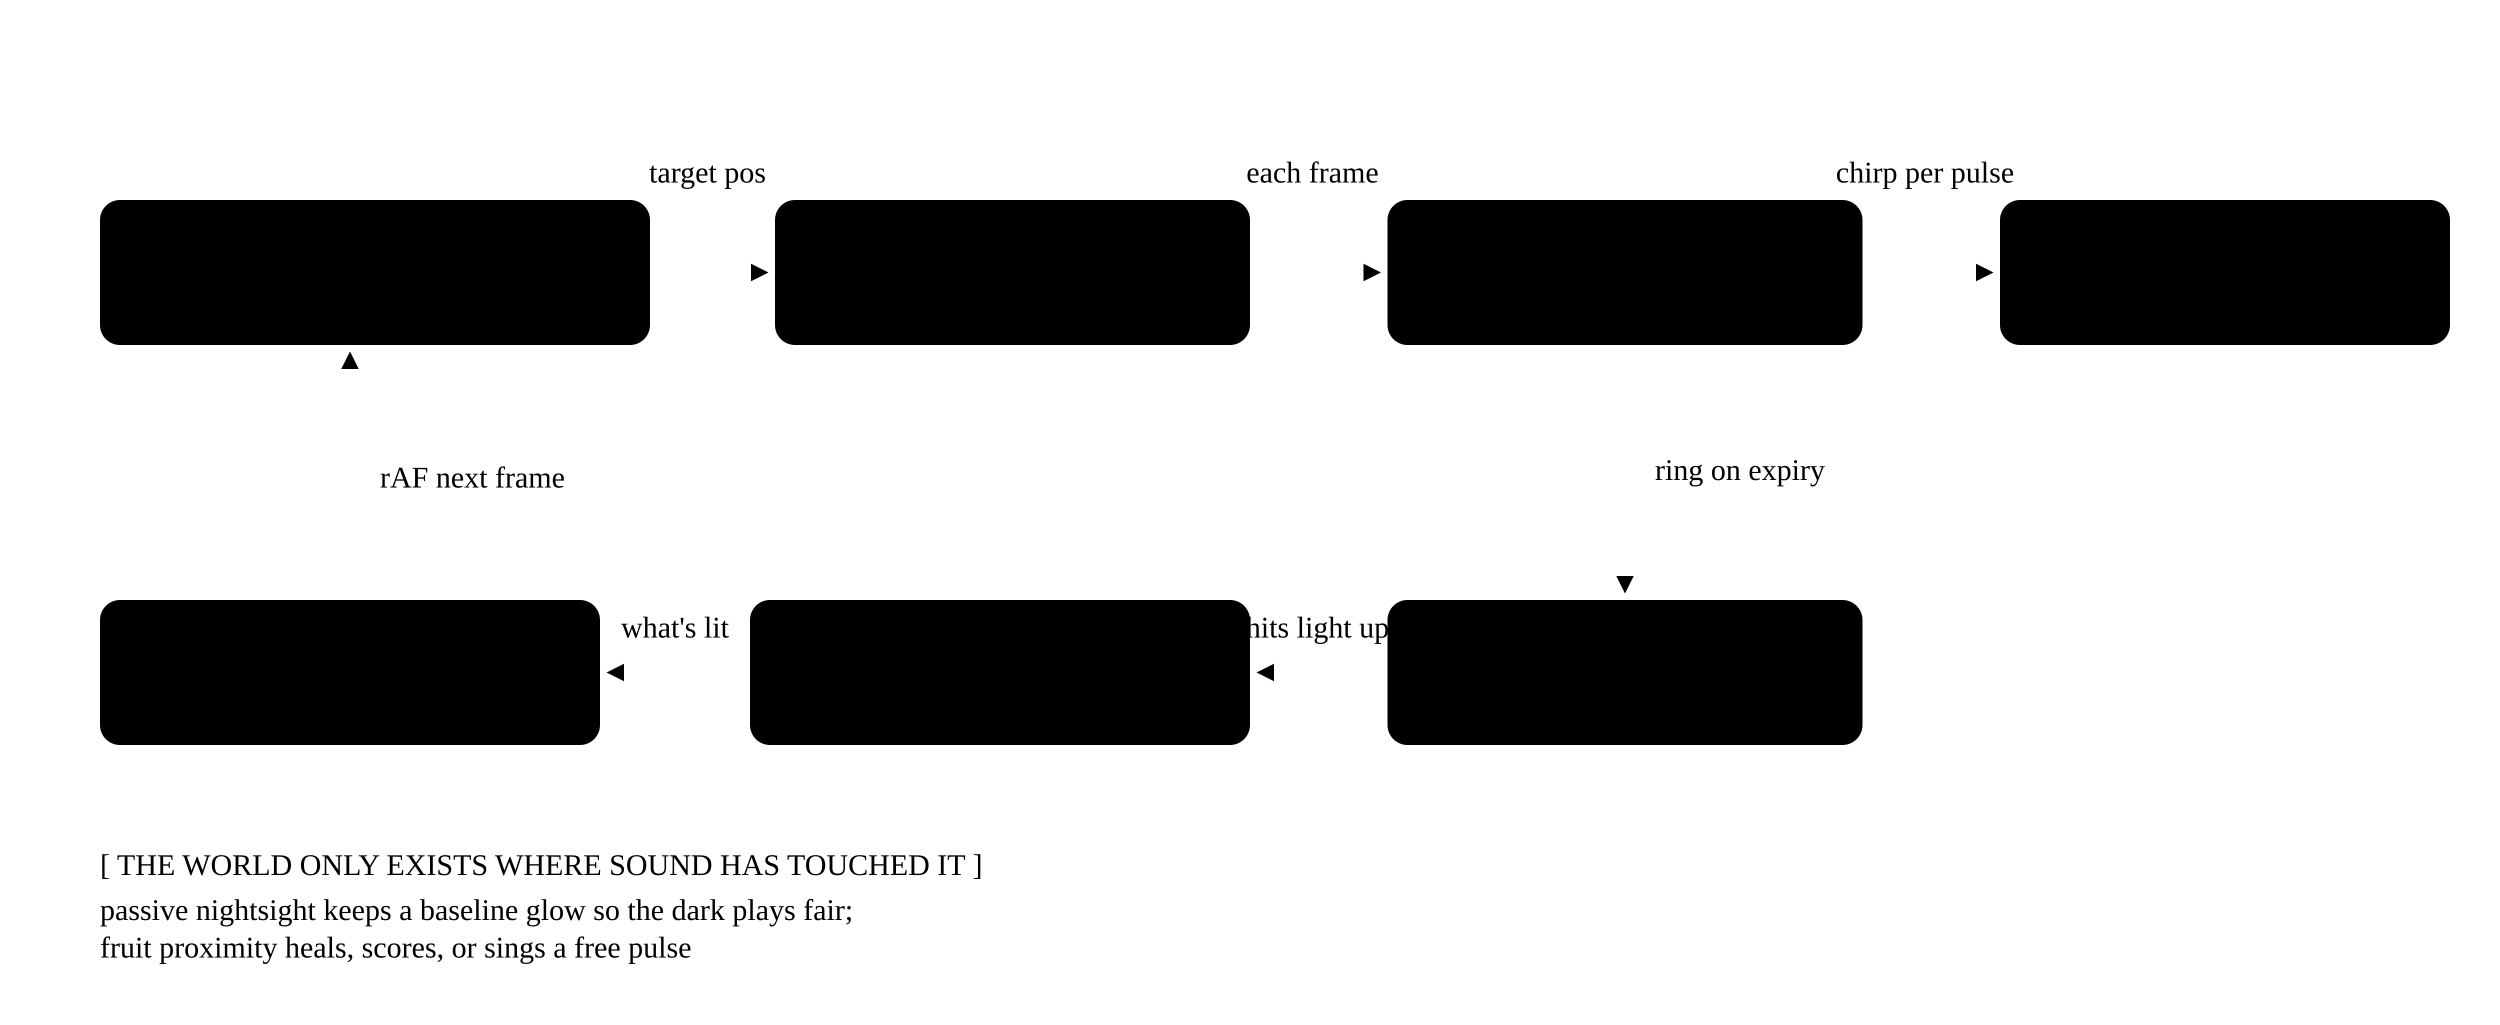
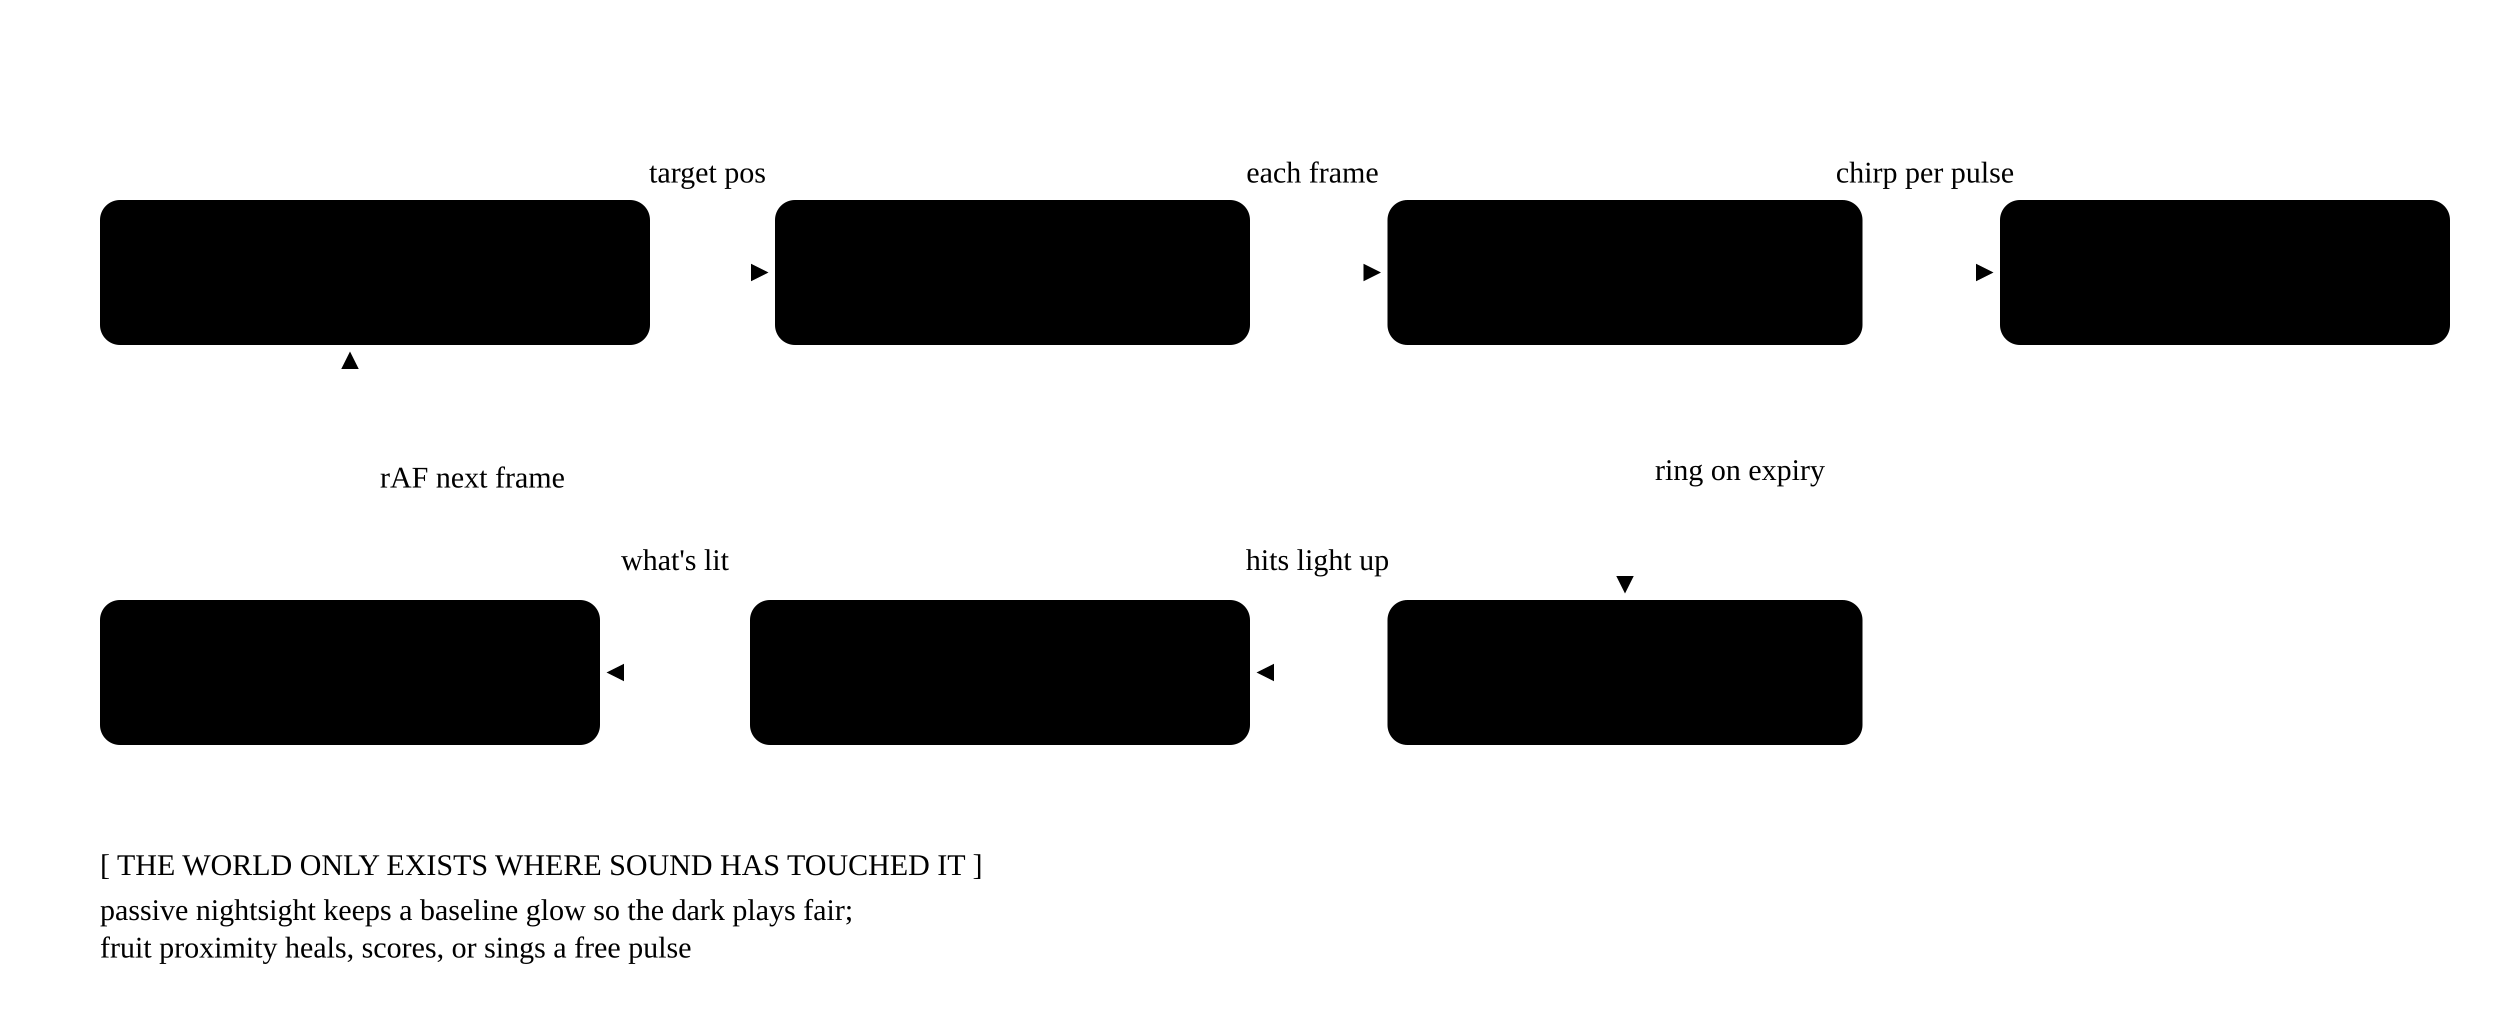
<svg xmlns="http://www.w3.org/2000/svg" viewBox="0 0 1000 410" role="img" aria-label="Echo Bat data flow. Input from touch, mouse, keys, or the title-screen demo AI sets a target position for the flight physics, which apply arrive-based steering, ambient gravity, and drag. A passive pulse timer counts down each frame and emits a sonar ring on expiry, also firing a synthesized WebAudio chirp. Active rings are tested against pillars and spores; hits toggle lit geometry that fades over time, and draw renders only what is lit or inside the passive nightsight before requestAnimationFrame loops back for the next frame.">
  <defs>
    <marker id="eb-a" viewBox="0 0 10 10" refX="8" refY="5" markerWidth="7" markerHeight="7" orient="auto-start-reverse">
      <path d="M0 0L10 5L0 10z" class="dg-arrow-a" />
    </marker>
    <marker id="eb-m" viewBox="0 0 10 10" refX="8" refY="5" markerWidth="7" markerHeight="7" orient="auto-start-reverse">
      <path d="M0 0L10 5L0 10z" class="dg-arrow-m" />
    </marker>
  </defs>
  <g class="dg-edge gold e-input e-flight">
    <path d="M260 109 H306" marker-end="url(#eb-a)" />
    <text x="283" y="73" text-anchor="middle">target pos</text>
  </g>
  <g class="dg-edge gold e-flight e-pulse">
    <path d="M500 109 H551" marker-end="url(#eb-a)" />
    <text x="525" y="73" text-anchor="middle">each frame</text>
  </g>
  <g class="dg-edge e-pulse e-audio">
    <path d="M745 109 H796" marker-end="url(#eb-m)" />
    <text x="770" y="73" text-anchor="middle">chirp per pulse</text>
  </g>
  <g class="dg-edge gold e-pulse e-rings">
    <path d="M650 138 V236" marker-end="url(#eb-a)" />
    <text x="662" y="192">ring on expiry</text>
  </g>
  <g class="dg-edge gold e-rings e-lit">
    <path d="M551 269 H504" marker-end="url(#eb-a)" />
-     <text x="527" y="255" text-anchor="middle">hits light up</text>
+     <text x="527" y="228" text-anchor="middle">hits light up</text>
  </g>
  <g class="dg-edge gold e-lit e-draw">
    <path d="M296 269 H244" marker-end="url(#eb-a)" />
-     <text x="270" y="255" text-anchor="middle">what's lit</text>
+     <text x="270" y="228" text-anchor="middle">what's lit</text>
  </g>
  <g class="dg-edge dash e-draw e-input">
    <path d="M140 240 V142" marker-end="url(#eb-m)" />
    <text x="152" y="195">rAF next frame</text>
  </g>
  <g class="dg-node" data-n="input">
    <rect x="40" y="80" width="220" height="58" rx="8" />
    <text class="n" x="150" y="104" text-anchor="middle">INPUT</text>
    <text class="r" x="150" y="122" text-anchor="middle">touch · mouse · keys · demo-AI</text>
  </g>
  <g class="dg-node" data-n="flight">
    <rect x="310" y="80" width="190" height="58" rx="8" />
    <text class="n" x="405" y="104" text-anchor="middle">FLIGHT PHYSICS</text>
    <text class="r" x="405" y="122" text-anchor="middle">arrive · gravity · drag</text>
  </g>
  <g class="dg-node" data-n="pulse">
    <rect x="555" y="80" width="190" height="58" rx="8" />
    <text class="n" x="650" y="104" text-anchor="middle">PULSE TIMER</text>
    <text class="r" x="650" y="122" text-anchor="middle">auto-emits sonar rings</text>
  </g>
  <g class="dg-node" data-n="audio">
    <rect x="800" y="80" width="180" height="58" rx="8" />
    <text class="n" x="890" y="104" text-anchor="middle">WEBAUDIO</text>
    <text class="r" x="890" y="122" text-anchor="middle">all cues synthesized</text>
  </g>
  <g class="dg-node" data-n="rings">
    <rect x="555" y="240" width="190" height="58" rx="8" />
    <text class="n" x="650" y="264" text-anchor="middle">SONAR RINGS</text>
    <text class="r" x="650" y="282" text-anchor="middle">tested vs pillars · spores</text>
  </g>
  <g class="dg-node" data-n="lit">
    <rect x="300" y="240" width="200" height="58" rx="8" />
    <text class="n" x="400" y="264" text-anchor="middle">LIT GEOMETRY</text>
    <text class="r" x="400" y="282" text-anchor="middle">lights up · fades over time</text>
  </g>
  <g class="dg-node" data-n="draw">
    <rect x="40" y="240" width="200" height="58" rx="8" />
    <text class="n" x="140" y="264" text-anchor="middle">DRAW</text>
    <text class="r" x="140" y="282" text-anchor="middle">lit + nightsight only</text>
  </g>
  <text class="dg-callout" x="40" y="350">[ THE WORLD ONLY EXISTS WHERE SOUND HAS TOUCHED IT ]</text>
  <text class="dg-callout-sub" x="40" y="368">passive nightsight keeps a baseline glow so the dark plays fair;</text>
  <text class="dg-callout-sub" x="40" y="383">fruit proximity heals, scores, or sings a free pulse</text>
</svg>
